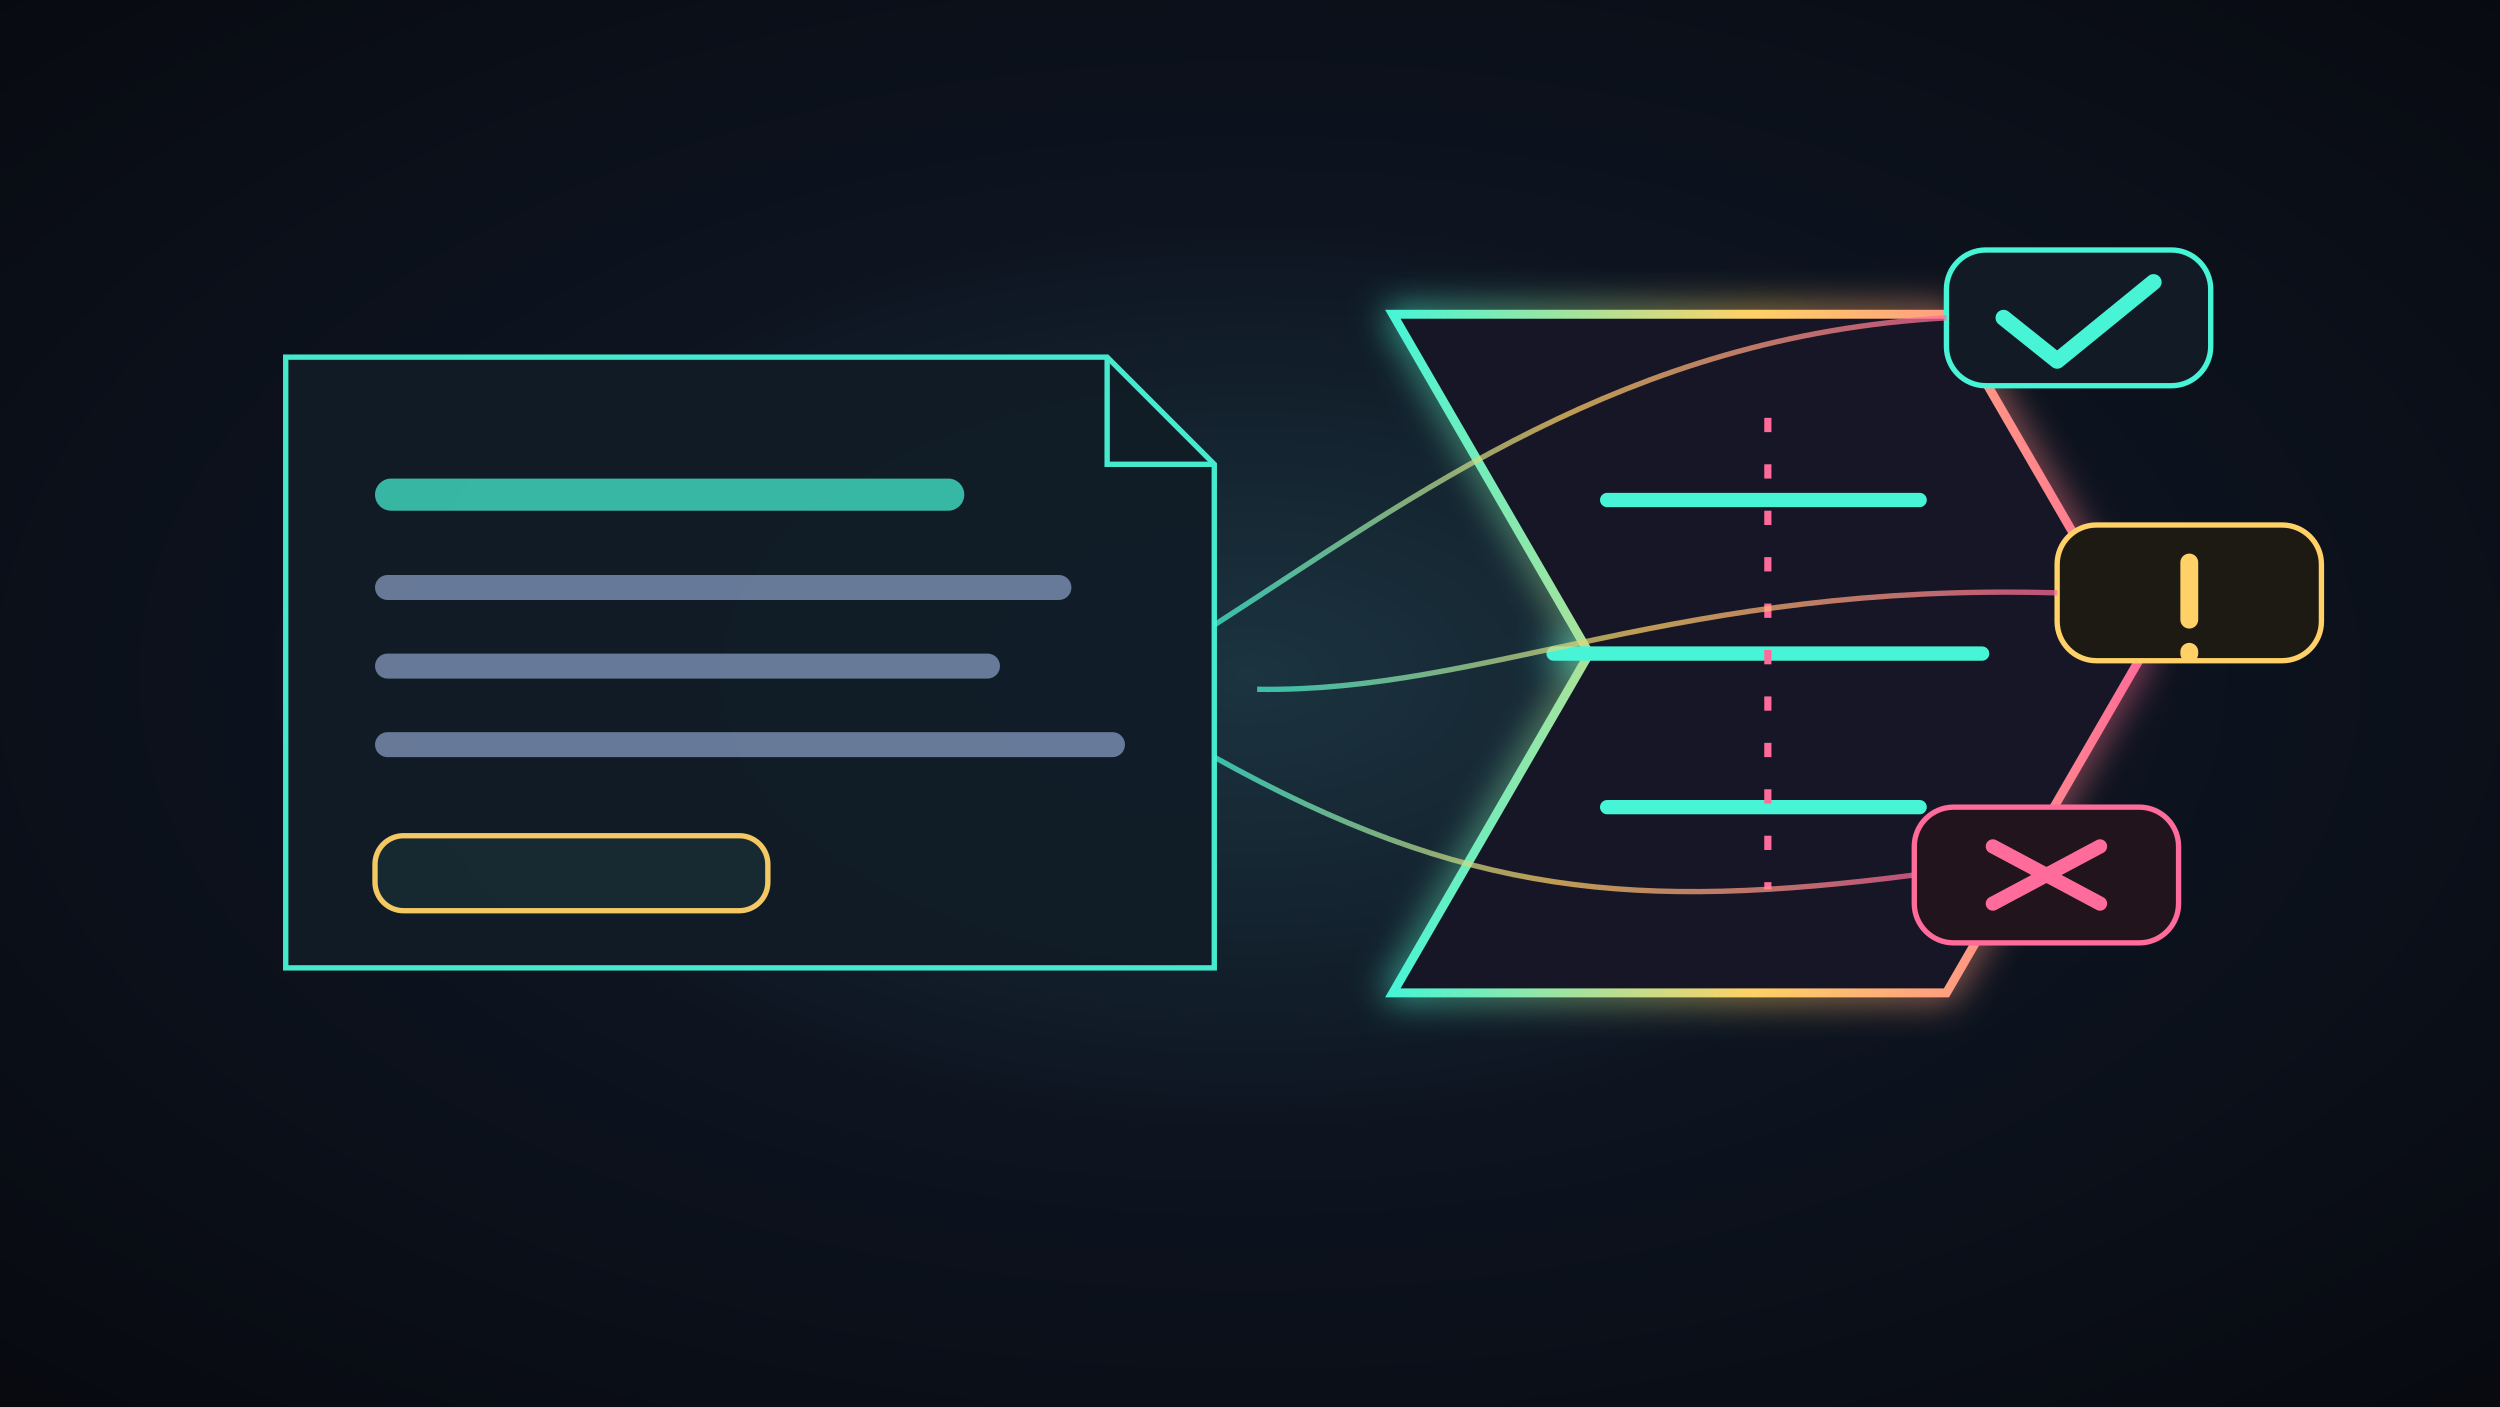
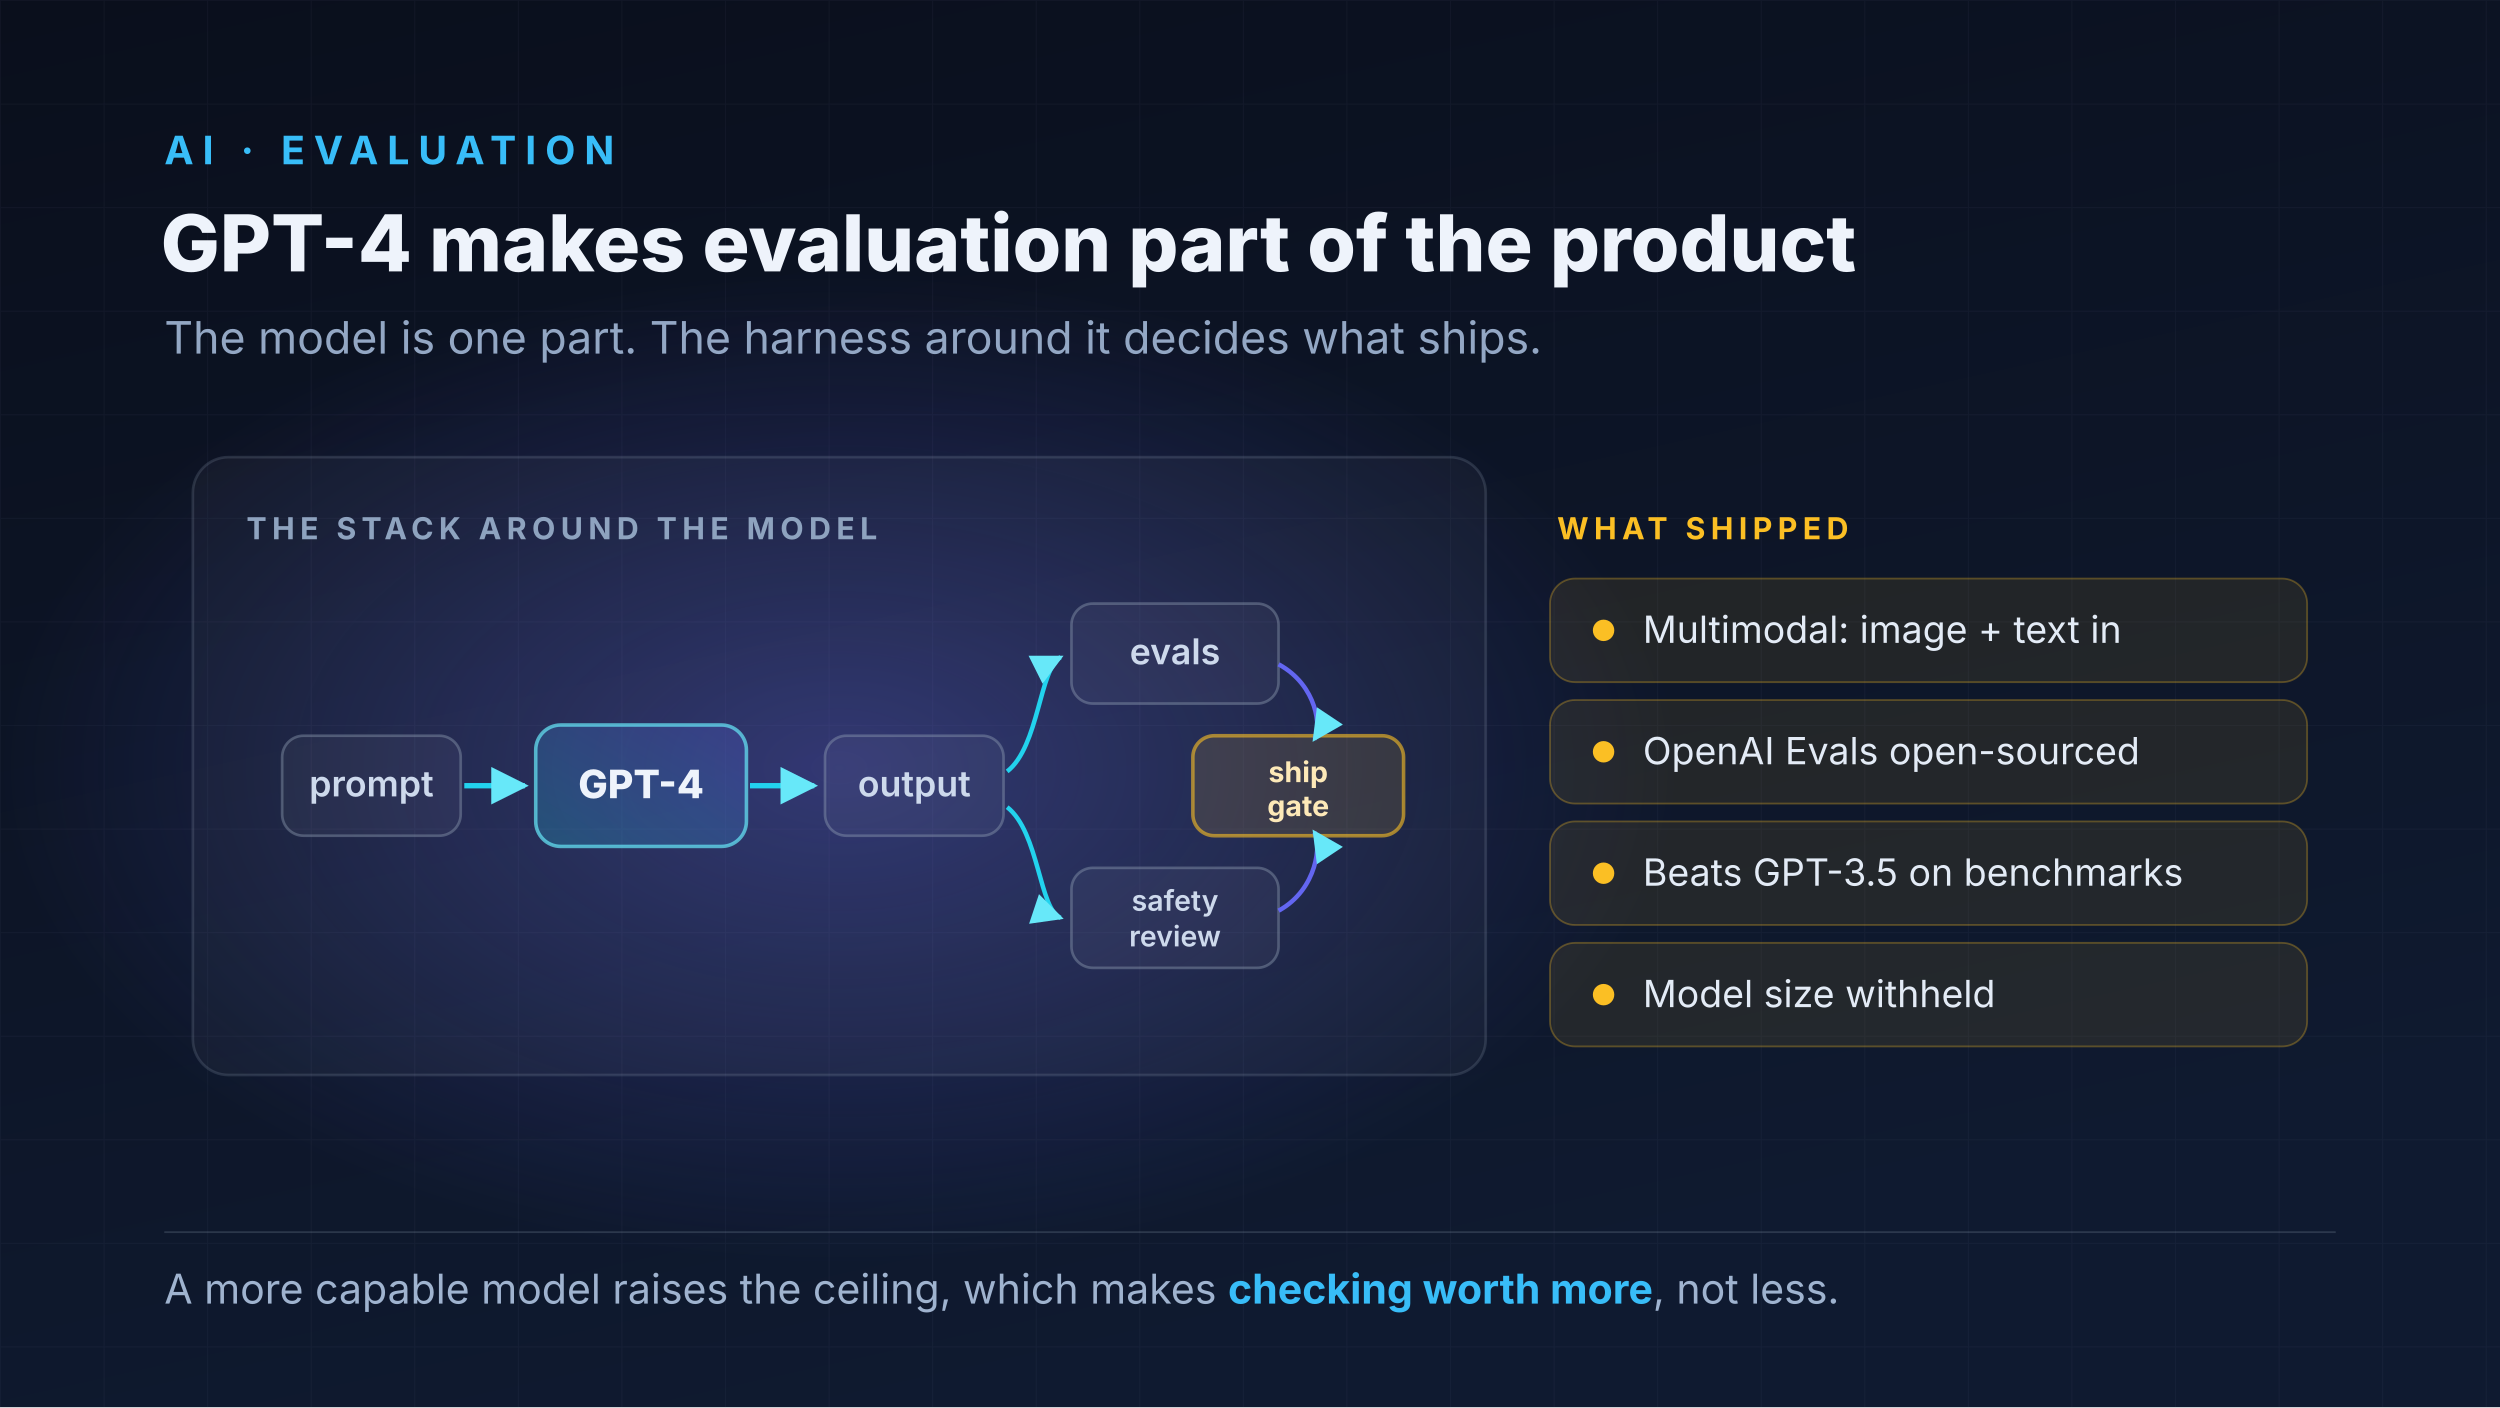
- <svg xmlns="http://www.w3.org/2000/svg" viewBox="0 0 1400 788" role="img" aria-labelledby="title desc">
+ <svg xmlns="http://www.w3.org/2000/svg" width="1400" height="788" viewBox="0 0 1400 788" role="img" aria-labelledby="title desc">
  <defs>
-     <radialGradient id="bg" cx="50%" cy="48%" r="78%">
-       <stop offset="0" stop-color="#1b3440" />
-       <stop offset=".42" stop-color="#0d1420" />
-       <stop offset="1" stop-color="#07080d" />
+     <linearGradient id="bg" x1="0" y1="0" x2="0.4" y2="1">
+       <stop offset="0%" stop-color="#0a0f1c" />
+       <stop offset="100%" stop-color="#0f1a30" />
+     </linearGradient>
+     <linearGradient id="sig" x1="0" y1="1" x2="1" y2="0">
+       <stop offset="0%" stop-color="#22d3ee" />
+       <stop offset="100%" stop-color="#6366f1" />
+     </linearGradient>
+     <pattern id="grid" width="58" height="58" patternUnits="userSpaceOnUse">
+       <path d="M58 0 H0 V58" fill="none" stroke="#9fb3cf" stroke-width="1" opacity="0.05" />
+     </pattern>
+     <radialGradient id="glow" cx="50%" cy="50%" r="50%">
+       <stop offset="0%" stop-color="#6366f1" stop-opacity="0.35" />
+       <stop offset="100%" stop-color="#6366f1" stop-opacity="0" />
    </radialGradient>
-     <linearGradient id="hot" x1="0" x2="1">
-       <stop offset="0" stop-color="#47f5d6" />
-       <stop offset=".48" stop-color="#ffd166" />
-       <stop offset="1" stop-color="#ff6b9a" />
-     </linearGradient>
-     <filter id="glow" x="-70%" y="-70%" width="240%" height="240%">
-       <feGaussianBlur stdDeviation="10" result="blur" />
-       <feMerge>
-         <feMergeNode in="blur" />
-         <feMergeNode in="SourceGraphic" />
-       </feMerge>
-     </filter>
+     <marker id="arrow" viewBox="0 0 10 10" refX="9" refY="5" markerWidth="7" markerHeight="7" orient="auto-start-reverse">
+       <path d="M0 0 L10 5 L0 10 z" fill="#67e8f9" />
+     </marker>
  </defs>
  <rect width="1400" height="788" fill="url(#bg)" />
-   <g transform="translate(120 160)">
-     <g opacity=".95">
-       <path d="M40 40 H500 L560 100 V382 H40 Z" fill="#101b26" stroke="#47f5d6" stroke-width="3" />
-       <path d="M500 40 V100 H560" fill="none" stroke="#47f5d6" stroke-width="3" />
-       <rect x="90" y="108" width="330" height="18" rx="9" fill="#47f5d6" opacity=".75" />
-       <rect x="90" y="162" width="390" height="14" rx="7" fill="#6b7e9d" />
-       <rect x="90" y="206" width="350" height="14" rx="7" fill="#6b7e9d" />
-       <rect x="90" y="250" width="420" height="14" rx="7" fill="#6b7e9d" />
-       <rect x="90" y="308" width="220" height="42" rx="16" fill="#172a31" stroke="#ffd166" stroke-width="3" />
-     </g>
-     <g transform="translate(660 16)" filter="url(#glow)">
-       <path d="M0 0 H310 L420 190 L310 380 H0 L110 190 Z" fill="#121827" stroke="url(#hot)" stroke-width="5" />
-       <path d="M120 104 H295 M90 190 H330 M120 276 H295" stroke="#47f5d6" stroke-width="8" stroke-linecap="round" />
-       <path d="M210 58 V322" stroke="#ff6b9a" stroke-width="4" stroke-dasharray="8 18" />
-     </g>
-   </g>
-   <g transform="translate(900 140)">
-     <rect x="190" y="0" width="148" height="76" rx="22" fill="#111a25" stroke="#47f5d6" stroke-width="3" />
-     <path d="M222 38 L252 62 L306 18" fill="none" stroke="#47f5d6" stroke-width="9" stroke-linecap="round" stroke-linejoin="round" />
-     <rect x="252" y="154" width="148" height="76" rx="22" fill="#1d1a14" stroke="#ffd166" stroke-width="3" />
-     <path d="M326 175 V207 M326 225 V226" stroke="#ffd166" stroke-width="10" stroke-linecap="round" />
-     <rect x="172" y="312" width="148" height="76" rx="22" fill="#21141c" stroke="#ff6b9a" stroke-width="3" />
-     <path d="M216 334 L276 366 M276 334 L216 366" stroke="#ff6b9a" stroke-width="8" stroke-linecap="round" />
-   </g>
-   <g fill="none" stroke="url(#hot)" stroke-width="3" opacity=".72">
-     <path d="M680 350 C792 278 910 188 1090 178" />
-     <path d="M704 386 C832 388 940 326 1152 332" />
-     <path d="M680 424 C820 502 916 510 1072 490" />
-   </g>
+   <rect width="1400" height="788" fill="url(#grid)" />
+   <ellipse cx="470" cy="430" rx="470" ry="280" fill="url(#glow)" />
+   <text x="92" y="92" fill="#38bdf8" font-family="Inter,'Segoe UI',system-ui,sans-serif" font-size="22" font-weight="700" letter-spacing="5">AI · EVALUATION</text>
+   <text x="90" y="152" fill="#eef3fb" font-family="Inter,'Segoe UI',system-ui,sans-serif" font-size="44" font-weight="800">GPT-4 makes evaluation part of the product</text>
+   <text x="92" y="198" fill="#93a7c4" font-family="Inter,'Segoe UI',system-ui,sans-serif" font-size="25">The model is one part. The harness around it decides what ships.</text>
+   <rect x="108" y="256" width="724" height="346" rx="20" fill="#ffffff" fill-opacity="0.035" stroke="#94a3b8" stroke-opacity="0.20" stroke-width="1.5" />
+   <text x="138" y="302" fill="#8ea3bf" font-family="Inter,'Segoe UI',system-ui,sans-serif" font-size="17" font-weight="700" letter-spacing="3">THE STACK AROUND THE MODEL</text>
+   <rect x="158" y="412" width="100" height="56" rx="12" fill="#ffffff" fill-opacity="0.04" stroke="#94a3b8" stroke-opacity="0.4" stroke-width="1.5" />
+   <text x="208" y="446" fill="#cdd9ec" font-family="Inter,'Segoe UI',system-ui,sans-serif" font-size="20" font-weight="600" text-anchor="middle">prompt</text>
+   <rect x="300" y="406" width="118" height="68" rx="14" fill="url(#sig)" fill-opacity="0.22" stroke="#67e8f9" stroke-opacity="0.7" stroke-width="2" />
+   <text x="359" y="447" fill="#eef3fb" font-family="Inter,'Segoe UI',system-ui,sans-serif" font-size="22" font-weight="800" text-anchor="middle">GPT-4</text>
+   <rect x="462" y="412" width="100" height="56" rx="12" fill="#ffffff" fill-opacity="0.04" stroke="#94a3b8" stroke-opacity="0.4" stroke-width="1.5" />
+   <text x="512" y="446" fill="#cdd9ec" font-family="Inter,'Segoe UI',system-ui,sans-serif" font-size="20" font-weight="600" text-anchor="middle">output</text>
+   <rect x="600" y="338" width="116" height="56" rx="12" fill="#ffffff" fill-opacity="0.04" stroke="#94a3b8" stroke-opacity="0.4" stroke-width="1.5" />
+   <text x="658" y="372" fill="#cdd9ec" font-family="Inter,'Segoe UI',system-ui,sans-serif" font-size="20" font-weight="600" text-anchor="middle">evals</text>
+   <rect x="600" y="486" width="116" height="56" rx="12" fill="#ffffff" fill-opacity="0.04" stroke="#94a3b8" stroke-opacity="0.4" stroke-width="1.5" />
+   <text x="658" y="510" fill="#cdd9ec" font-family="Inter,'Segoe UI',system-ui,sans-serif" font-size="16" font-weight="600" text-anchor="middle">safety</text>
+   <text x="658" y="530" fill="#cdd9ec" font-family="Inter,'Segoe UI',system-ui,sans-serif" font-size="16" font-weight="600" text-anchor="middle">review</text>
+   <rect x="668" y="412" width="118" height="56" rx="12" fill="#fbbf24" fill-opacity="0.12" stroke="#fbbf24" stroke-opacity="0.6" stroke-width="2" />
+   <text x="727" y="438" fill="#fde9b8" font-family="Inter,'Segoe UI',system-ui,sans-serif" font-size="16" font-weight="700" text-anchor="middle">ship</text>
+   <text x="727" y="457" fill="#fde9b8" font-family="Inter,'Segoe UI',system-ui,sans-serif" font-size="16" font-weight="700" text-anchor="middle">gate</text>
+   <line x1="260" y1="440" x2="294" y2="440" stroke="#22d3ee" stroke-width="3" marker-end="url(#arrow)" />
+   <line x1="420" y1="440" x2="456" y2="440" stroke="#22d3ee" stroke-width="3" marker-end="url(#arrow)" />
+   <path d="M564 432 C 582 418, 582 374, 594 368" fill="none" stroke="#22d3ee" stroke-width="2.5" marker-end="url(#arrow)" />
+   <path d="M564 452 C 582 466, 582 510, 594 514" fill="none" stroke="#22d3ee" stroke-width="2.5" marker-end="url(#arrow)" />
+   <path d="M716 372 C 738 384, 740 408, 736 414" fill="none" stroke="#6366f1" stroke-width="2.5" marker-end="url(#arrow)" />
+   <path d="M716 510 C 738 498, 740 472, 736 466" fill="none" stroke="#6366f1" stroke-width="2.5" marker-end="url(#arrow)" />
+   <text x="872" y="302" fill="#fbbf24" font-family="Inter,'Segoe UI',system-ui,sans-serif" font-size="17" font-weight="700" letter-spacing="3">WHAT SHIPPED</text>
+   <rect x="868" y="324" width="424" height="58" rx="14" fill="#fbbf24" fill-opacity="0.09" stroke="#fbbf24" stroke-opacity="0.3" />
+   <circle cx="898" cy="353" r="6" fill="#fbbf24" />
+   <text x="920" y="360" fill="#e3ebf6" font-family="Inter,'Segoe UI',system-ui,sans-serif" font-size="21">Multimodal: image + text in</text>
+   <rect x="868" y="392" width="424" height="58" rx="14" fill="#fbbf24" fill-opacity="0.09" stroke="#fbbf24" stroke-opacity="0.3" />
+   <circle cx="898" cy="421" r="6" fill="#fbbf24" />
+   <text x="920" y="428" fill="#e3ebf6" font-family="Inter,'Segoe UI',system-ui,sans-serif" font-size="21">OpenAI Evals open-sourced</text>
+   <rect x="868" y="460" width="424" height="58" rx="14" fill="#fbbf24" fill-opacity="0.09" stroke="#fbbf24" stroke-opacity="0.3" />
+   <circle cx="898" cy="489" r="6" fill="#fbbf24" />
+   <text x="920" y="496" fill="#e3ebf6" font-family="Inter,'Segoe UI',system-ui,sans-serif" font-size="21">Beats GPT-3.5 on benchmarks</text>
+   <rect x="868" y="528" width="424" height="58" rx="14" fill="#fbbf24" fill-opacity="0.09" stroke="#fbbf24" stroke-opacity="0.3" />
+   <circle cx="898" cy="557" r="6" fill="#fbbf24" />
+   <text x="920" y="564" fill="#e3ebf6" font-family="Inter,'Segoe UI',system-ui,sans-serif" font-size="21">Model size withheld</text>
+   <line x1="92" y1="690" x2="1308" y2="690" stroke="#94a3b8" stroke-opacity="0.22" stroke-width="1" />
+   <text x="92" y="730" fill="#9fb3cf" font-family="Inter,'Segoe UI',system-ui,sans-serif" font-size="23">A more capable model raises the ceiling, which makes <tspan fill="#38bdf8" font-weight="700">checking worth more</tspan>, not less.</text>
</svg>
